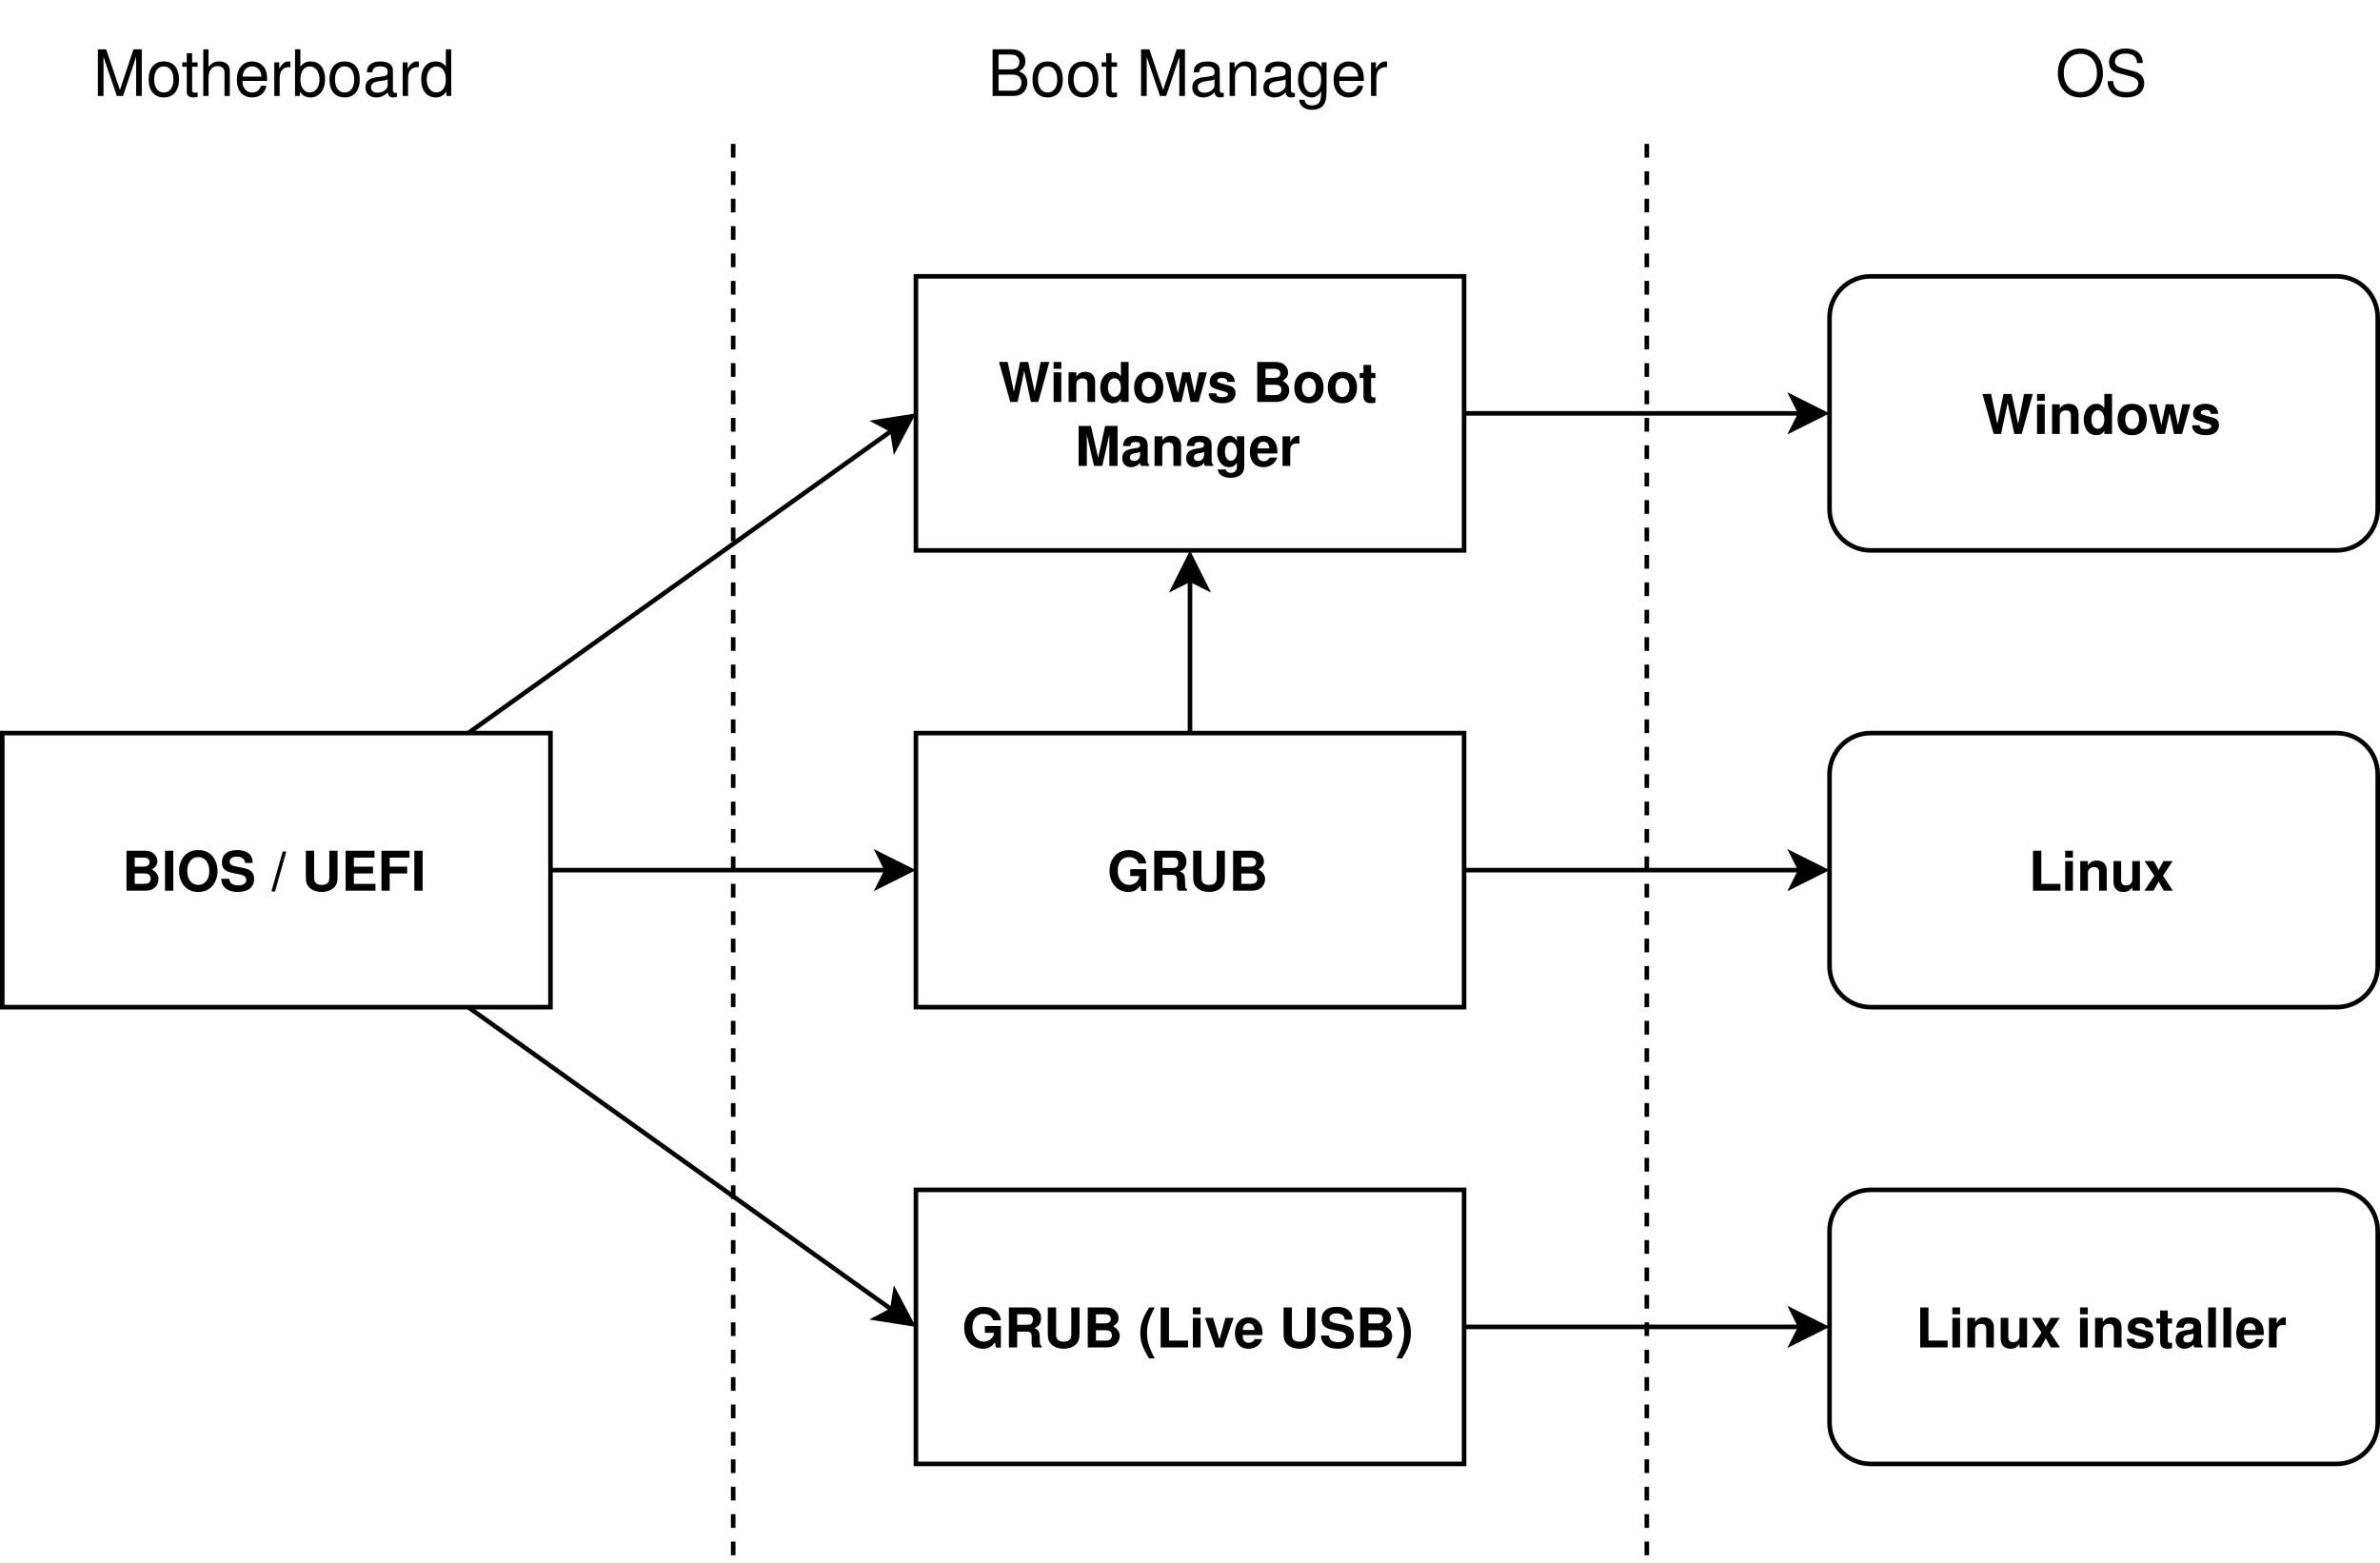
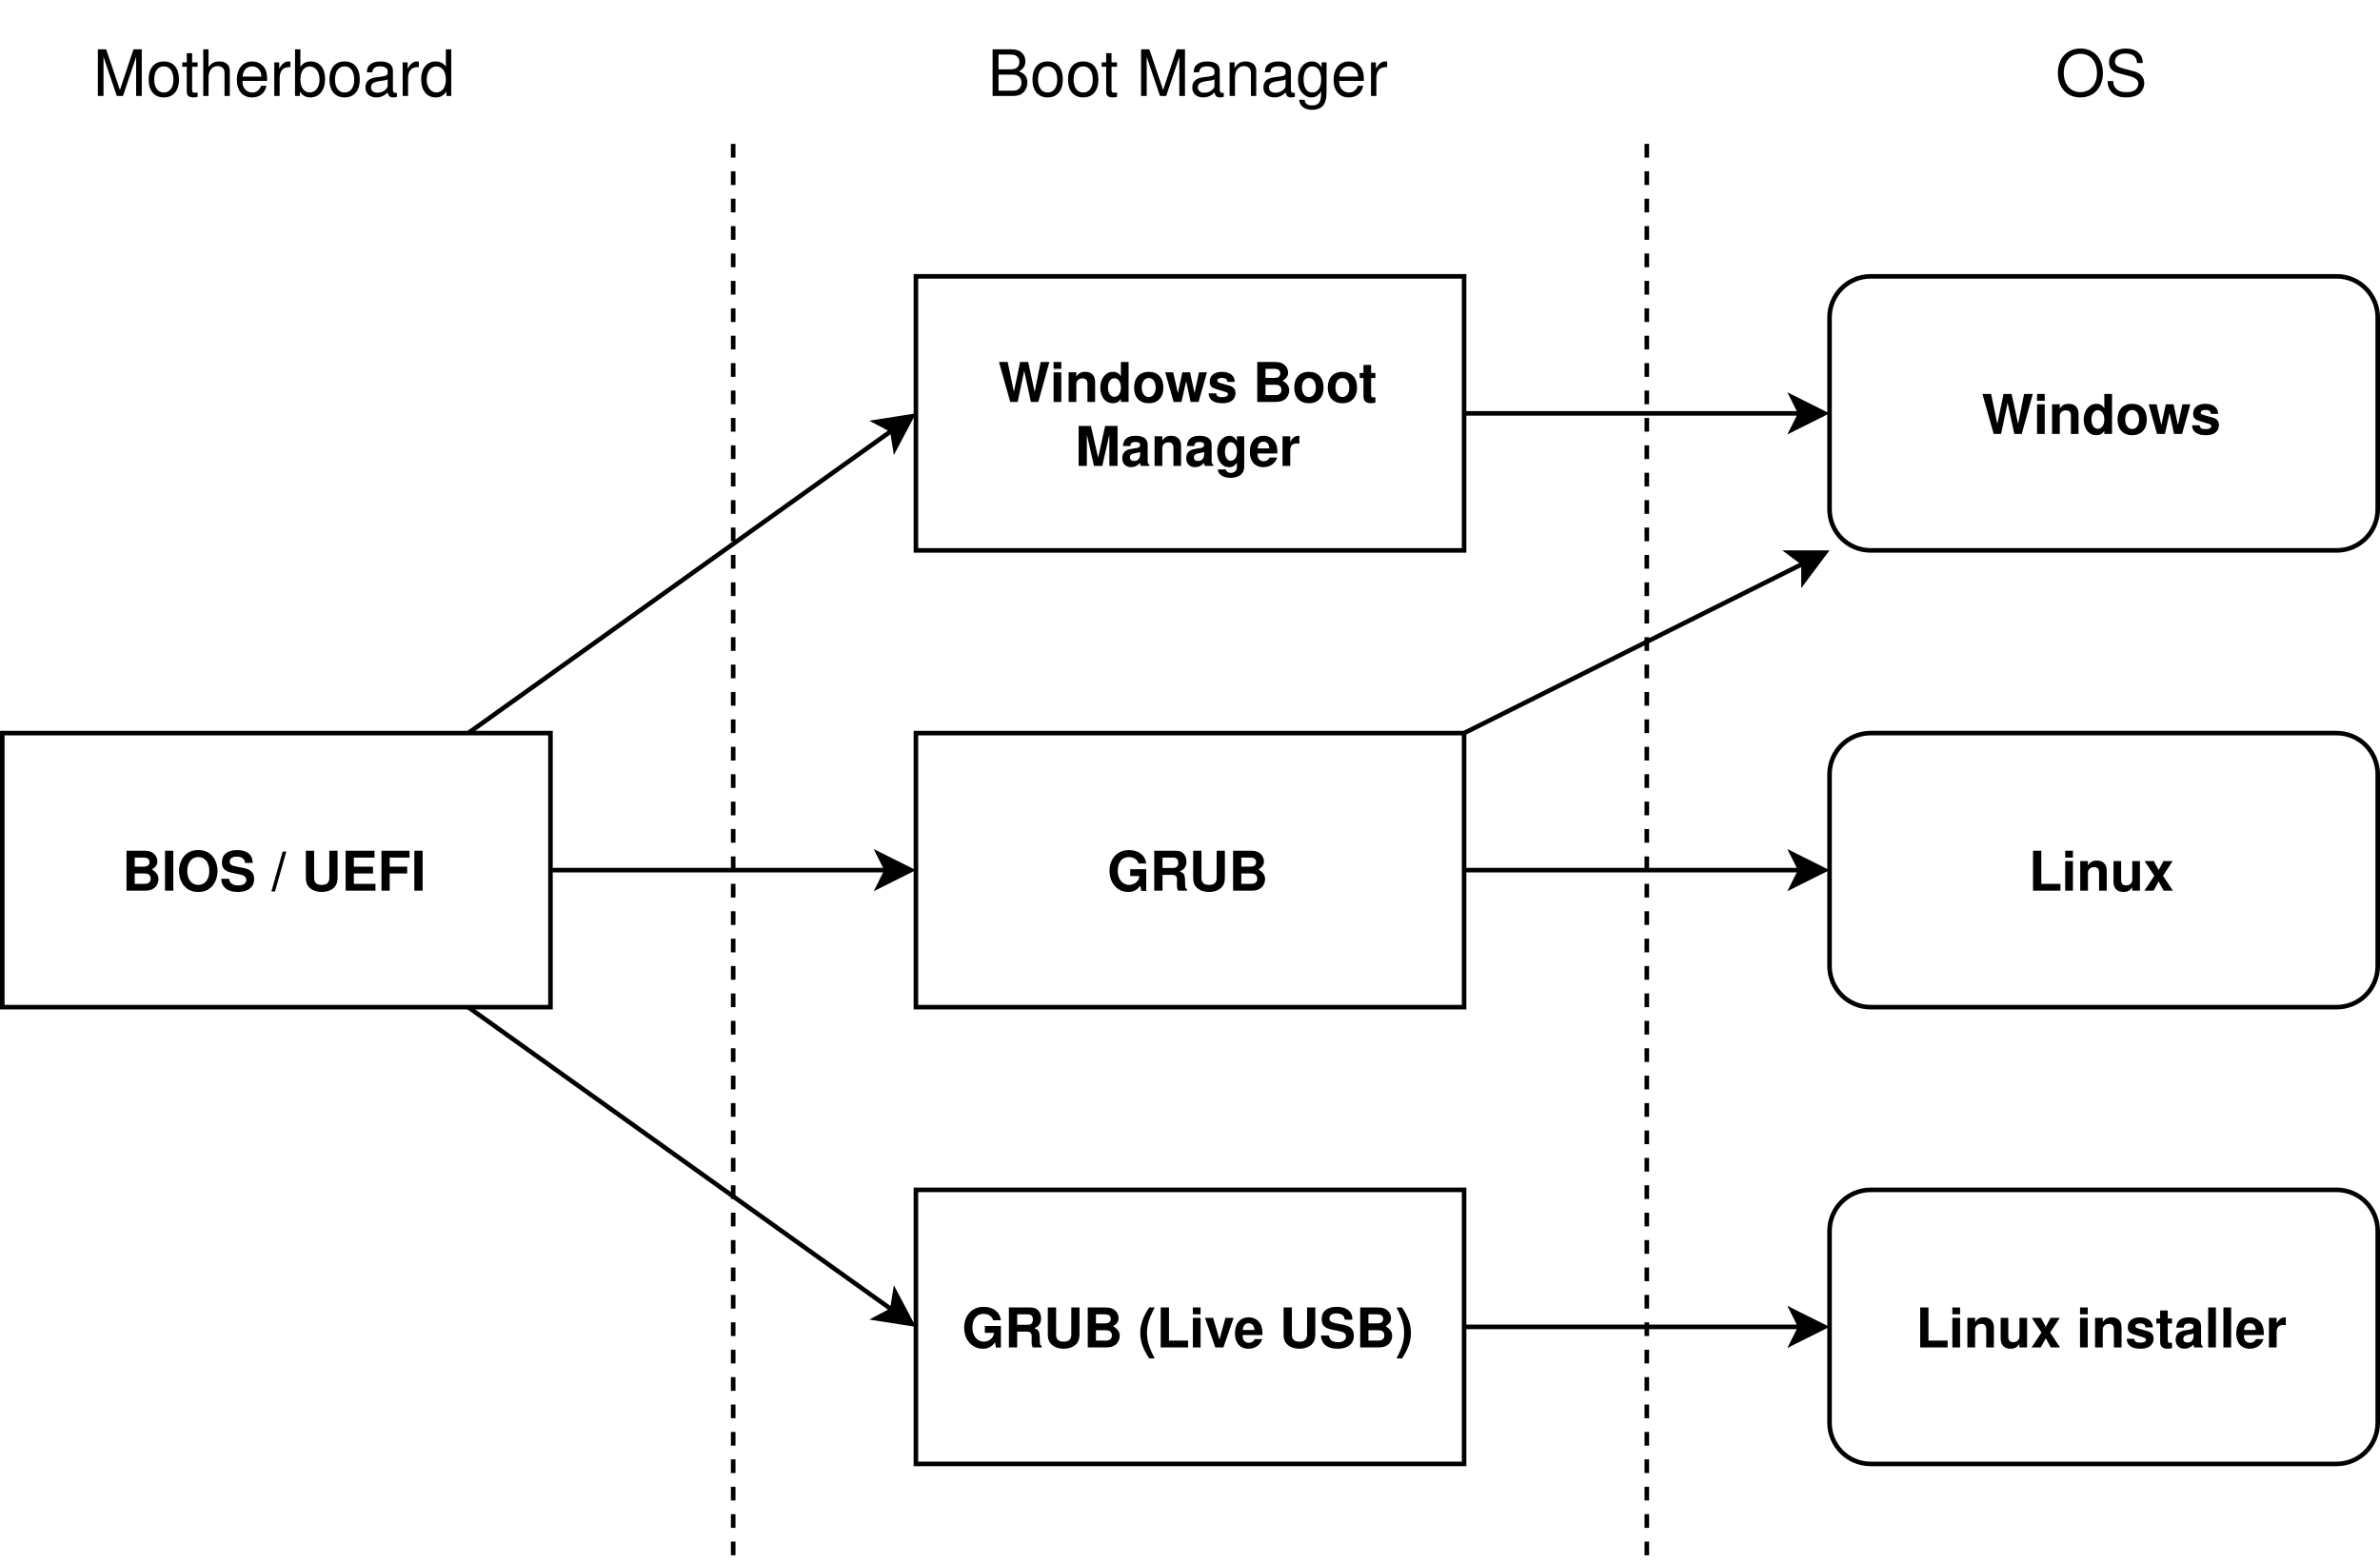
- <svg xmlns="http://www.w3.org/2000/svg" version="1.1" width="521px" height="342px" viewBox="-0.5 -0.5 521 342" content="&lt;mxfile host=&quot;Electron&quot; agent=&quot;Mozilla/5.0 (Windows NT 10.0; Win64; x64) AppleWebKit/537.36 (KHTML, like Gecko) draw.io/24.7.5 Chrome/126.0.648.183 Electron/31.3.0 Safari/537.36&quot; version=&quot;24.7.5&quot;&gt;&#10;  &lt;diagram name=&quot;Página-1&quot; id=&quot;7wdia9oV6W7RwlLe4aqQ&quot;&gt;&#10;    &lt;mxGraphModel dx=&quot;965&quot; dy=&quot;622&quot; grid=&quot;1&quot; gridSize=&quot;10&quot; guides=&quot;1&quot; tooltips=&quot;1&quot; connect=&quot;1&quot; arrows=&quot;1&quot; fold=&quot;1&quot; page=&quot;1&quot; pageScale=&quot;1&quot; pageWidth=&quot;827&quot; pageHeight=&quot;1169&quot; math=&quot;0&quot; shadow=&quot;0&quot;&gt;&#10;      &lt;root&gt;&#10;        &lt;mxCell id=&quot;0&quot; /&gt;&#10;        &lt;mxCell id=&quot;1&quot; parent=&quot;0&quot; /&gt;&#10;        &lt;mxCell id=&quot;_Fcl_o7jowYcDknnVoN5-12&quot; value=&quot;&quot; style=&quot;rounded=0;orthogonalLoop=1;jettySize=auto;entryX=0;entryY=0.5;entryDx=0;entryDy=0;&quot; parent=&quot;1&quot; source=&quot;_Fcl_o7jowYcDknnVoN5-1&quot; target=&quot;_Fcl_o7jowYcDknnVoN5-2&quot; edge=&quot;1&quot;&gt;&#10;          &lt;mxGeometry relative=&quot;1&quot; as=&quot;geometry&quot; /&gt;&#10;        &lt;/mxCell&gt;&#10;        &lt;mxCell id=&quot;_Fcl_o7jowYcDknnVoN5-13&quot; value=&quot;&quot; style=&quot;rounded=0;orthogonalLoop=1;jettySize=auto;entryX=0;entryY=0.5;entryDx=0;entryDy=0;&quot; parent=&quot;1&quot; source=&quot;_Fcl_o7jowYcDknnVoN5-1&quot; target=&quot;_Fcl_o7jowYcDknnVoN5-3&quot; edge=&quot;1&quot;&gt;&#10;          &lt;mxGeometry relative=&quot;1&quot; as=&quot;geometry&quot; /&gt;&#10;        &lt;/mxCell&gt;&#10;        &lt;mxCell id=&quot;qXo4CE7fjxqD-M9nctkL-3&quot; style=&quot;rounded=0;orthogonalLoop=1;jettySize=auto;html=1;entryX=0;entryY=0.5;entryDx=0;entryDy=0;&quot; parent=&quot;1&quot; source=&quot;_Fcl_o7jowYcDknnVoN5-1&quot; target=&quot;qXo4CE7fjxqD-M9nctkL-1&quot; edge=&quot;1&quot;&gt;&#10;          &lt;mxGeometry relative=&quot;1&quot; as=&quot;geometry&quot; /&gt;&#10;        &lt;/mxCell&gt;&#10;        &lt;mxCell id=&quot;_Fcl_o7jowYcDknnVoN5-1&quot; value=&quot;BIOS / UEFI&quot; style=&quot;rounded=0;fontStyle=1&quot; parent=&quot;1&quot; vertex=&quot;1&quot;&gt;&#10;          &lt;mxGeometry x=&quot;120&quot; y=&quot;270&quot; width=&quot;120&quot; height=&quot;60&quot; as=&quot;geometry&quot; /&gt;&#10;        &lt;/mxCell&gt;&#10;        &lt;mxCell id=&quot;_Fcl_o7jowYcDknnVoN5-9&quot; value=&quot;&quot; style=&quot;rounded=0;orthogonalLoop=1;jettySize=auto;entryX=0;entryY=0.5;entryDx=0;entryDy=0;&quot; parent=&quot;1&quot; source=&quot;_Fcl_o7jowYcDknnVoN5-2&quot; target=&quot;_Fcl_o7jowYcDknnVoN5-5&quot; edge=&quot;1&quot;&gt;&#10;          &lt;mxGeometry relative=&quot;1&quot; as=&quot;geometry&quot; /&gt;&#10;        &lt;/mxCell&gt;&#10;        &lt;mxCell id=&quot;_Fcl_o7jowYcDknnVoN5-2&quot; value=&quot;Windows Boot&amp;#xa;Manager&quot; style=&quot;rounded=0;fontStyle=1&quot; parent=&quot;1&quot; vertex=&quot;1&quot;&gt;&#10;          &lt;mxGeometry x=&quot;320&quot; y=&quot;170&quot; width=&quot;120&quot; height=&quot;60&quot; as=&quot;geometry&quot; /&gt;&#10;        &lt;/mxCell&gt;&#10;        &lt;mxCell id=&quot;_Fcl_o7jowYcDknnVoN5-10&quot; value=&quot;&quot; style=&quot;rounded=0;orthogonalLoop=1;jettySize=auto;&quot; parent=&quot;1&quot; source=&quot;_Fcl_o7jowYcDknnVoN5-3&quot; target=&quot;_Fcl_o7jowYcDknnVoN5-2&quot; edge=&quot;1&quot;&gt;&#10;          &lt;mxGeometry relative=&quot;1&quot; as=&quot;geometry&quot; /&gt;&#10;        &lt;/mxCell&gt;&#10;        &lt;mxCell id=&quot;_Fcl_o7jowYcDknnVoN5-11&quot; value=&quot;&quot; style=&quot;rounded=0;orthogonalLoop=1;jettySize=auto;exitX=1;exitY=0.5;exitDx=0;exitDy=0;entryX=0;entryY=0.5;entryDx=0;entryDy=0;&quot; parent=&quot;1&quot; source=&quot;_Fcl_o7jowYcDknnVoN5-3&quot; target=&quot;_Fcl_o7jowYcDknnVoN5-6&quot; edge=&quot;1&quot;&gt;&#10;          &lt;mxGeometry relative=&quot;1&quot; as=&quot;geometry&quot; /&gt;&#10;        &lt;/mxCell&gt;&#10;        &lt;mxCell id=&quot;_Fcl_o7jowYcDknnVoN5-3&quot; value=&quot;GRUB&quot; style=&quot;rounded=0;fontStyle=1&quot; parent=&quot;1&quot; vertex=&quot;1&quot;&gt;&#10;          &lt;mxGeometry x=&quot;320&quot; y=&quot;270&quot; width=&quot;120&quot; height=&quot;60&quot; as=&quot;geometry&quot; /&gt;&#10;        &lt;/mxCell&gt;&#10;        &lt;mxCell id=&quot;_Fcl_o7jowYcDknnVoN5-5&quot; value=&quot;Windows&quot; style=&quot;rounded=1;fontStyle=1&quot; parent=&quot;1&quot; vertex=&quot;1&quot;&gt;&#10;          &lt;mxGeometry x=&quot;520&quot; y=&quot;170&quot; width=&quot;120&quot; height=&quot;60&quot; as=&quot;geometry&quot; /&gt;&#10;        &lt;/mxCell&gt;&#10;        &lt;mxCell id=&quot;_Fcl_o7jowYcDknnVoN5-6&quot; value=&quot;Linux&quot; style=&quot;rounded=1;fontStyle=1&quot; parent=&quot;1&quot; vertex=&quot;1&quot;&gt;&#10;          &lt;mxGeometry x=&quot;520&quot; y=&quot;270&quot; width=&quot;120&quot; height=&quot;60&quot; as=&quot;geometry&quot; /&gt;&#10;        &lt;/mxCell&gt;&#10;        &lt;mxCell id=&quot;_Fcl_o7jowYcDknnVoN5-7&quot; value=&quot;&quot; style=&quot;endArrow=none;rounded=0;dashed=1;&quot; parent=&quot;1&quot; edge=&quot;1&quot;&gt;&#10;          &lt;mxGeometry width=&quot;50&quot; height=&quot;50&quot; relative=&quot;1&quot; as=&quot;geometry&quot;&gt;&#10;            &lt;mxPoint x=&quot;280&quot; y=&quot;450&quot; as=&quot;sourcePoint&quot; /&gt;&#10;            &lt;mxPoint x=&quot;280&quot; y=&quot;140&quot; as=&quot;targetPoint&quot; /&gt;&#10;          &lt;/mxGeometry&gt;&#10;        &lt;/mxCell&gt;&#10;        &lt;mxCell id=&quot;_Fcl_o7jowYcDknnVoN5-8&quot; value=&quot;&quot; style=&quot;endArrow=none;rounded=0;dashed=1;&quot; parent=&quot;1&quot; edge=&quot;1&quot;&gt;&#10;          &lt;mxGeometry width=&quot;50&quot; height=&quot;50&quot; relative=&quot;1&quot; as=&quot;geometry&quot;&gt;&#10;            &lt;mxPoint x=&quot;480&quot; y=&quot;450&quot; as=&quot;sourcePoint&quot; /&gt;&#10;            &lt;mxPoint x=&quot;480&quot; y=&quot;140&quot; as=&quot;targetPoint&quot; /&gt;&#10;          &lt;/mxGeometry&gt;&#10;        &lt;/mxCell&gt;&#10;        &lt;mxCell id=&quot;_Fcl_o7jowYcDknnVoN5-14&quot; value=&quot;Motherboard&quot; style=&quot;text;align=center;verticalAlign=middle;rounded=0;fontStyle=4;fontSize=14;&quot; parent=&quot;1&quot; vertex=&quot;1&quot;&gt;&#10;          &lt;mxGeometry x=&quot;135&quot; y=&quot;110&quot; width=&quot;90&quot; height=&quot;30&quot; as=&quot;geometry&quot; /&gt;&#10;        &lt;/mxCell&gt;&#10;        &lt;mxCell id=&quot;_Fcl_o7jowYcDknnVoN5-15&quot; value=&quot;Boot Manager&quot; style=&quot;text;align=center;verticalAlign=middle;rounded=0;fontStyle=4;fontSize=14;&quot; parent=&quot;1&quot; vertex=&quot;1&quot;&gt;&#10;          &lt;mxGeometry x=&quot;335&quot; y=&quot;110&quot; width=&quot;90&quot; height=&quot;30&quot; as=&quot;geometry&quot; /&gt;&#10;        &lt;/mxCell&gt;&#10;        &lt;mxCell id=&quot;_Fcl_o7jowYcDknnVoN5-16&quot; value=&quot;OS&quot; style=&quot;text;align=center;verticalAlign=middle;rounded=0;fontStyle=4;fontSize=14;&quot; parent=&quot;1&quot; vertex=&quot;1&quot;&gt;&#10;          &lt;mxGeometry x=&quot;535&quot; y=&quot;110&quot; width=&quot;90&quot; height=&quot;30&quot; as=&quot;geometry&quot; /&gt;&#10;        &lt;/mxCell&gt;&#10;        &lt;mxCell id=&quot;qXo4CE7fjxqD-M9nctkL-4&quot; value=&quot;&quot; style=&quot;edgeStyle=orthogonalEdgeStyle;rounded=0;orthogonalLoop=1;jettySize=auto;html=1;&quot; parent=&quot;1&quot; source=&quot;qXo4CE7fjxqD-M9nctkL-1&quot; target=&quot;qXo4CE7fjxqD-M9nctkL-2&quot; edge=&quot;1&quot;&gt;&#10;          &lt;mxGeometry relative=&quot;1&quot; as=&quot;geometry&quot; /&gt;&#10;        &lt;/mxCell&gt;&#10;        &lt;mxCell id=&quot;qXo4CE7fjxqD-M9nctkL-1&quot; value=&quot;GRUB (Live USB)&quot; style=&quot;rounded=0;fontStyle=1&quot; parent=&quot;1&quot; vertex=&quot;1&quot;&gt;&#10;          &lt;mxGeometry x=&quot;320&quot; y=&quot;370&quot; width=&quot;120&quot; height=&quot;60&quot; as=&quot;geometry&quot; /&gt;&#10;        &lt;/mxCell&gt;&#10;        &lt;mxCell id=&quot;qXo4CE7fjxqD-M9nctkL-2&quot; value=&quot;Linux installer&quot; style=&quot;rounded=1;fontStyle=1&quot; parent=&quot;1&quot; vertex=&quot;1&quot;&gt;&#10;          &lt;mxGeometry x=&quot;520&quot; y=&quot;370&quot; width=&quot;120&quot; height=&quot;60&quot; as=&quot;geometry&quot; /&gt;&#10;        &lt;/mxCell&gt;&#10;      &lt;/root&gt;&#10;    &lt;/mxGraphModel&gt;&#10;  &lt;/diagram&gt;&#10;&lt;/mxfile&gt;&#10;">
+ <svg xmlns="http://www.w3.org/2000/svg" version="1.1" width="521px" height="342px" viewBox="-0.5 -0.5 521 342" content="&lt;mxfile host=&quot;Electron&quot; agent=&quot;Mozilla/5.0 (Windows NT 10.0; Win64; x64) AppleWebKit/537.36 (KHTML, like Gecko) draw.io/24.7.5 Chrome/126.0.648.183 Electron/31.3.0 Safari/537.36&quot; version=&quot;24.7.5&quot;&gt;&#10;  &lt;diagram name=&quot;Página-1&quot; id=&quot;7wdia9oV6W7RwlLe4aqQ&quot;&gt;&#10;    &lt;mxGraphModel dx=&quot;965&quot; dy=&quot;622&quot; grid=&quot;1&quot; gridSize=&quot;10&quot; guides=&quot;1&quot; tooltips=&quot;1&quot; connect=&quot;1&quot; arrows=&quot;1&quot; fold=&quot;1&quot; page=&quot;1&quot; pageScale=&quot;1&quot; pageWidth=&quot;827&quot; pageHeight=&quot;1169&quot; math=&quot;0&quot; shadow=&quot;0&quot;&gt;&#10;      &lt;root&gt;&#10;        &lt;mxCell id=&quot;0&quot; /&gt;&#10;        &lt;mxCell id=&quot;1&quot; parent=&quot;0&quot; /&gt;&#10;        &lt;mxCell id=&quot;_Fcl_o7jowYcDknnVoN5-12&quot; value=&quot;&quot; style=&quot;rounded=0;orthogonalLoop=1;jettySize=auto;entryX=0;entryY=0.5;entryDx=0;entryDy=0;&quot; parent=&quot;1&quot; source=&quot;_Fcl_o7jowYcDknnVoN5-1&quot; target=&quot;_Fcl_o7jowYcDknnVoN5-2&quot; edge=&quot;1&quot;&gt;&#10;          &lt;mxGeometry relative=&quot;1&quot; as=&quot;geometry&quot; /&gt;&#10;        &lt;/mxCell&gt;&#10;        &lt;mxCell id=&quot;_Fcl_o7jowYcDknnVoN5-13&quot; value=&quot;&quot; style=&quot;rounded=0;orthogonalLoop=1;jettySize=auto;entryX=0;entryY=0.5;entryDx=0;entryDy=0;&quot; parent=&quot;1&quot; source=&quot;_Fcl_o7jowYcDknnVoN5-1&quot; target=&quot;_Fcl_o7jowYcDknnVoN5-3&quot; edge=&quot;1&quot;&gt;&#10;          &lt;mxGeometry relative=&quot;1&quot; as=&quot;geometry&quot; /&gt;&#10;        &lt;/mxCell&gt;&#10;        &lt;mxCell id=&quot;qXo4CE7fjxqD-M9nctkL-3&quot; style=&quot;rounded=0;orthogonalLoop=1;jettySize=auto;html=1;entryX=0;entryY=0.5;entryDx=0;entryDy=0;&quot; parent=&quot;1&quot; source=&quot;_Fcl_o7jowYcDknnVoN5-1&quot; target=&quot;qXo4CE7fjxqD-M9nctkL-1&quot; edge=&quot;1&quot;&gt;&#10;          &lt;mxGeometry relative=&quot;1&quot; as=&quot;geometry&quot; /&gt;&#10;        &lt;/mxCell&gt;&#10;        &lt;mxCell id=&quot;_Fcl_o7jowYcDknnVoN5-1&quot; value=&quot;BIOS / UEFI&quot; style=&quot;rounded=0;fontStyle=1&quot; parent=&quot;1&quot; vertex=&quot;1&quot;&gt;&#10;          &lt;mxGeometry x=&quot;120&quot; y=&quot;270&quot; width=&quot;120&quot; height=&quot;60&quot; as=&quot;geometry&quot; /&gt;&#10;        &lt;/mxCell&gt;&#10;        &lt;mxCell id=&quot;_Fcl_o7jowYcDknnVoN5-9&quot; value=&quot;&quot; style=&quot;rounded=0;orthogonalLoop=1;jettySize=auto;entryX=0;entryY=0.5;entryDx=0;entryDy=0;&quot; parent=&quot;1&quot; source=&quot;_Fcl_o7jowYcDknnVoN5-2&quot; target=&quot;_Fcl_o7jowYcDknnVoN5-5&quot; edge=&quot;1&quot;&gt;&#10;          &lt;mxGeometry relative=&quot;1&quot; as=&quot;geometry&quot; /&gt;&#10;        &lt;/mxCell&gt;&#10;        &lt;mxCell id=&quot;_Fcl_o7jowYcDknnVoN5-2&quot; value=&quot;Windows Boot&amp;#xa;Manager&quot; style=&quot;rounded=0;fontStyle=1&quot; parent=&quot;1&quot; vertex=&quot;1&quot;&gt;&#10;          &lt;mxGeometry x=&quot;320&quot; y=&quot;170&quot; width=&quot;120&quot; height=&quot;60&quot; as=&quot;geometry&quot; /&gt;&#10;        &lt;/mxCell&gt;&#10;        &lt;mxCell id=&quot;_Fcl_o7jowYcDknnVoN5-10&quot; value=&quot;&quot; style=&quot;rounded=0;orthogonalLoop=1;jettySize=auto;&quot; parent=&quot;1&quot; source=&quot;_Fcl_o7jowYcDknnVoN5-3&quot; target=&quot;_Fcl_o7jowYcDknnVoN5-5&quot; edge=&quot;1&quot;&gt;&#10;          &lt;mxGeometry relative=&quot;1&quot; as=&quot;geometry&quot; /&gt;&#10;        &lt;/mxCell&gt;&#10;        &lt;mxCell id=&quot;_Fcl_o7jowYcDknnVoN5-11&quot; value=&quot;&quot; style=&quot;rounded=0;orthogonalLoop=1;jettySize=auto;exitX=1;exitY=0.5;exitDx=0;exitDy=0;entryX=0;entryY=0.5;entryDx=0;entryDy=0;&quot; parent=&quot;1&quot; source=&quot;_Fcl_o7jowYcDknnVoN5-3&quot; target=&quot;_Fcl_o7jowYcDknnVoN5-6&quot; edge=&quot;1&quot;&gt;&#10;          &lt;mxGeometry relative=&quot;1&quot; as=&quot;geometry&quot; /&gt;&#10;        &lt;/mxCell&gt;&#10;        &lt;mxCell id=&quot;_Fcl_o7jowYcDknnVoN5-3&quot; value=&quot;GRUB&quot; style=&quot;rounded=0;fontStyle=1&quot; parent=&quot;1&quot; vertex=&quot;1&quot;&gt;&#10;          &lt;mxGeometry x=&quot;320&quot; y=&quot;270&quot; width=&quot;120&quot; height=&quot;60&quot; as=&quot;geometry&quot; /&gt;&#10;        &lt;/mxCell&gt;&#10;        &lt;mxCell id=&quot;_Fcl_o7jowYcDknnVoN5-5&quot; value=&quot;Windows&quot; style=&quot;rounded=1;fontStyle=1&quot; parent=&quot;1&quot; vertex=&quot;1&quot;&gt;&#10;          &lt;mxGeometry x=&quot;520&quot; y=&quot;170&quot; width=&quot;120&quot; height=&quot;60&quot; as=&quot;geometry&quot; /&gt;&#10;        &lt;/mxCell&gt;&#10;        &lt;mxCell id=&quot;_Fcl_o7jowYcDknnVoN5-6&quot; value=&quot;Linux&quot; style=&quot;rounded=1;fontStyle=1&quot; parent=&quot;1&quot; vertex=&quot;1&quot;&gt;&#10;          &lt;mxGeometry x=&quot;520&quot; y=&quot;270&quot; width=&quot;120&quot; height=&quot;60&quot; as=&quot;geometry&quot; /&gt;&#10;        &lt;/mxCell&gt;&#10;        &lt;mxCell id=&quot;_Fcl_o7jowYcDknnVoN5-7&quot; value=&quot;&quot; style=&quot;endArrow=none;rounded=0;dashed=1;&quot; parent=&quot;1&quot; edge=&quot;1&quot;&gt;&#10;          &lt;mxGeometry width=&quot;50&quot; height=&quot;50&quot; relative=&quot;1&quot; as=&quot;geometry&quot;&gt;&#10;            &lt;mxPoint x=&quot;280&quot; y=&quot;450&quot; as=&quot;sourcePoint&quot; /&gt;&#10;            &lt;mxPoint x=&quot;280&quot; y=&quot;140&quot; as=&quot;targetPoint&quot; /&gt;&#10;          &lt;/mxGeometry&gt;&#10;        &lt;/mxCell&gt;&#10;        &lt;mxCell id=&quot;_Fcl_o7jowYcDknnVoN5-8&quot; value=&quot;&quot; style=&quot;endArrow=none;rounded=0;dashed=1;&quot; parent=&quot;1&quot; edge=&quot;1&quot;&gt;&#10;          &lt;mxGeometry width=&quot;50&quot; height=&quot;50&quot; relative=&quot;1&quot; as=&quot;geometry&quot;&gt;&#10;            &lt;mxPoint x=&quot;480&quot; y=&quot;450&quot; as=&quot;sourcePoint&quot; /&gt;&#10;            &lt;mxPoint x=&quot;480&quot; y=&quot;140&quot; as=&quot;targetPoint&quot; /&gt;&#10;          &lt;/mxGeometry&gt;&#10;        &lt;/mxCell&gt;&#10;        &lt;mxCell id=&quot;_Fcl_o7jowYcDknnVoN5-14&quot; value=&quot;Motherboard&quot; style=&quot;text;align=center;verticalAlign=middle;rounded=0;fontStyle=4;fontSize=14;&quot; parent=&quot;1&quot; vertex=&quot;1&quot;&gt;&#10;          &lt;mxGeometry x=&quot;135&quot; y=&quot;110&quot; width=&quot;90&quot; height=&quot;30&quot; as=&quot;geometry&quot; /&gt;&#10;        &lt;/mxCell&gt;&#10;        &lt;mxCell id=&quot;_Fcl_o7jowYcDknnVoN5-15&quot; value=&quot;Boot Manager&quot; style=&quot;text;align=center;verticalAlign=middle;rounded=0;fontStyle=4;fontSize=14;&quot; parent=&quot;1&quot; vertex=&quot;1&quot;&gt;&#10;          &lt;mxGeometry x=&quot;335&quot; y=&quot;110&quot; width=&quot;90&quot; height=&quot;30&quot; as=&quot;geometry&quot; /&gt;&#10;        &lt;/mxCell&gt;&#10;        &lt;mxCell id=&quot;_Fcl_o7jowYcDknnVoN5-16&quot; value=&quot;OS&quot; style=&quot;text;align=center;verticalAlign=middle;rounded=0;fontStyle=4;fontSize=14;&quot; parent=&quot;1&quot; vertex=&quot;1&quot;&gt;&#10;          &lt;mxGeometry x=&quot;535&quot; y=&quot;110&quot; width=&quot;90&quot; height=&quot;30&quot; as=&quot;geometry&quot; /&gt;&#10;        &lt;/mxCell&gt;&#10;        &lt;mxCell id=&quot;qXo4CE7fjxqD-M9nctkL-4&quot; value=&quot;&quot; style=&quot;edgeStyle=orthogonalEdgeStyle;rounded=0;orthogonalLoop=1;jettySize=auto;html=1;&quot; parent=&quot;1&quot; source=&quot;qXo4CE7fjxqD-M9nctkL-1&quot; target=&quot;qXo4CE7fjxqD-M9nctkL-2&quot; edge=&quot;1&quot;&gt;&#10;          &lt;mxGeometry relative=&quot;1&quot; as=&quot;geometry&quot; /&gt;&#10;        &lt;/mxCell&gt;&#10;        &lt;mxCell id=&quot;qXo4CE7fjxqD-M9nctkL-1&quot; value=&quot;GRUB (Live USB)&quot; style=&quot;rounded=0;fontStyle=1&quot; parent=&quot;1&quot; vertex=&quot;1&quot;&gt;&#10;          &lt;mxGeometry x=&quot;320&quot; y=&quot;370&quot; width=&quot;120&quot; height=&quot;60&quot; as=&quot;geometry&quot; /&gt;&#10;        &lt;/mxCell&gt;&#10;        &lt;mxCell id=&quot;qXo4CE7fjxqD-M9nctkL-2&quot; value=&quot;Linux installer&quot; style=&quot;rounded=1;fontStyle=1&quot; parent=&quot;1&quot; vertex=&quot;1&quot;&gt;&#10;          &lt;mxGeometry x=&quot;520&quot; y=&quot;370&quot; width=&quot;120&quot; height=&quot;60&quot; as=&quot;geometry&quot; /&gt;&#10;        &lt;/mxCell&gt;&#10;      &lt;/root&gt;&#10;    &lt;/mxGraphModel&gt;&#10;  &lt;/diagram&gt;&#10;&lt;/mxfile&gt;&#10;">
  <defs />
  <g>
    <g data-cell-id="0">
      <g data-cell-id="1">
        <g data-cell-id="_Fcl_o7jowYcDknnVoN5-12">
          <g>
            <path d="M 102 160 L 194.82 93.7" fill="none" stroke="rgb(0, 0, 0)" stroke-miterlimit="10" pointer-events="stroke" />
            <path d="M 199.09 90.65 L 195.43 97.57 L 194.82 93.7 L 191.36 91.87 Z" fill="rgb(0, 0, 0)" stroke="rgb(0, 0, 0)" stroke-miterlimit="10" pointer-events="all" />
          </g>
        </g>
        <g data-cell-id="_Fcl_o7jowYcDknnVoN5-13">
          <g>
            <path d="M 120 190 L 193.63 190" fill="none" stroke="rgb(0, 0, 0)" stroke-miterlimit="10" pointer-events="stroke" />
            <path d="M 198.88 190 L 191.88 193.5 L 193.63 190 L 191.88 186.5 Z" fill="rgb(0, 0, 0)" stroke="rgb(0, 0, 0)" stroke-miterlimit="10" pointer-events="all" />
          </g>
        </g>
        <g data-cell-id="qXo4CE7fjxqD-M9nctkL-3">
          <g>
            <path d="M 102 220 L 194.82 286.3" fill="none" stroke="rgb(0, 0, 0)" stroke-miterlimit="10" pointer-events="stroke" />
            <path d="M 199.09 289.35 L 191.36 288.13 L 194.82 286.3 L 195.43 282.43 Z" fill="rgb(0, 0, 0)" stroke="rgb(0, 0, 0)" stroke-miterlimit="10" pointer-events="all" />
          </g>
        </g>
        <g data-cell-id="_Fcl_o7jowYcDknnVoN5-1">
          <g>
            <rect x="0" y="160" width="120" height="60" fill="rgb(255, 255, 255)" stroke="rgb(0, 0, 0)" pointer-events="all" />
          </g>
          <g>
            <g fill="rgb(0, 0, 0)" font-family="&quot;Helvetica&quot;" font-weight="bold" text-anchor="middle" font-size="12px">
              <text x="59.5" y="194.5">BIOS / UEFI</text>
            </g>
          </g>
        </g>
        <g data-cell-id="_Fcl_o7jowYcDknnVoN5-9">
          <g>
            <path d="M 320 90 L 393.63 90" fill="none" stroke="rgb(0, 0, 0)" stroke-miterlimit="10" pointer-events="stroke" />
            <path d="M 398.88 90 L 391.88 93.5 L 393.63 90 L 391.88 86.5 Z" fill="rgb(0, 0, 0)" stroke="rgb(0, 0, 0)" stroke-miterlimit="10" pointer-events="all" />
          </g>
        </g>
        <g data-cell-id="_Fcl_o7jowYcDknnVoN5-2">
          <g>
            <rect x="200" y="60" width="120" height="60" fill="rgb(255, 255, 255)" stroke="rgb(0, 0, 0)" pointer-events="all" />
          </g>
          <g>
            <g fill="rgb(0, 0, 0)" font-family="&quot;Helvetica&quot;" font-weight="bold" text-anchor="middle" font-size="12px">
              <text x="259.5" y="87.5">Windows Boot</text>
              <text x="259.5" y="101.5">Manager</text>
            </g>
          </g>
        </g>
        <g data-cell-id="_Fcl_o7jowYcDknnVoN5-10">
          <g>
-             <path d="M 260 160 L 260 126.37" fill="none" stroke="rgb(0, 0, 0)" stroke-miterlimit="10" pointer-events="stroke" />
-             <path d="M 260 121.12 L 263.5 128.12 L 260 126.37 L 256.5 128.12 Z" fill="rgb(0, 0, 0)" stroke="rgb(0, 0, 0)" stroke-miterlimit="10" pointer-events="all" />
+             <path d="M 320 160 L 394.3 122.85" fill="none" stroke="rgb(0, 0, 0)" stroke-miterlimit="10" pointer-events="stroke" />
+             <path d="M 399 120.5 L 394.3 126.76 L 394.3 122.85 L 391.17 120.5 Z" fill="rgb(0, 0, 0)" stroke="rgb(0, 0, 0)" stroke-miterlimit="10" pointer-events="all" />
          </g>
        </g>
        <g data-cell-id="_Fcl_o7jowYcDknnVoN5-11">
          <g>
            <path d="M 320 190 L 393.63 190" fill="none" stroke="rgb(0, 0, 0)" stroke-miterlimit="10" pointer-events="stroke" />
            <path d="M 398.88 190 L 391.88 193.5 L 393.63 190 L 391.88 186.5 Z" fill="rgb(0, 0, 0)" stroke="rgb(0, 0, 0)" stroke-miterlimit="10" pointer-events="all" />
          </g>
        </g>
        <g data-cell-id="_Fcl_o7jowYcDknnVoN5-3">
          <g>
            <rect x="200" y="160" width="120" height="60" fill="rgb(255, 255, 255)" stroke="rgb(0, 0, 0)" pointer-events="all" />
          </g>
          <g>
            <g fill="rgb(0, 0, 0)" font-family="&quot;Helvetica&quot;" font-weight="bold" text-anchor="middle" font-size="12px">
              <text x="259.5" y="194.5">GRUB</text>
            </g>
          </g>
        </g>
        <g data-cell-id="_Fcl_o7jowYcDknnVoN5-5">
          <g>
            <rect x="400" y="60" width="120" height="60" rx="9" ry="9" fill="rgb(255, 255, 255)" stroke="rgb(0, 0, 0)" pointer-events="all" />
          </g>
          <g>
            <g fill="rgb(0, 0, 0)" font-family="&quot;Helvetica&quot;" font-weight="bold" text-anchor="middle" font-size="12px">
              <text x="459.5" y="94.5">Windows</text>
            </g>
          </g>
        </g>
        <g data-cell-id="_Fcl_o7jowYcDknnVoN5-6">
          <g>
            <rect x="400" y="160" width="120" height="60" rx="9" ry="9" fill="rgb(255, 255, 255)" stroke="rgb(0, 0, 0)" pointer-events="all" />
          </g>
          <g>
            <g fill="rgb(0, 0, 0)" font-family="&quot;Helvetica&quot;" font-weight="bold" text-anchor="middle" font-size="12px">
              <text x="459.5" y="194.5">Linux</text>
            </g>
          </g>
        </g>
        <g data-cell-id="_Fcl_o7jowYcDknnVoN5-7">
          <g>
            <path d="M 160 340 L 160 30" fill="none" stroke="rgb(0, 0, 0)" stroke-miterlimit="10" stroke-dasharray="3 3" pointer-events="stroke" />
          </g>
        </g>
        <g data-cell-id="_Fcl_o7jowYcDknnVoN5-8">
          <g>
            <path d="M 360 340 L 360 30" fill="none" stroke="rgb(0, 0, 0)" stroke-miterlimit="10" stroke-dasharray="3 3" pointer-events="stroke" />
          </g>
        </g>
        <g data-cell-id="_Fcl_o7jowYcDknnVoN5-14">
          <g>
            <rect x="15" y="0" width="90" height="30" fill="none" stroke="none" pointer-events="all" />
          </g>
          <g>
            <g fill="rgb(0, 0, 0)" font-family="&quot;Helvetica&quot;" text-decoration="underline" text-anchor="middle" font-size="14px">
              <text x="59.5" y="20.5">Motherboard</text>
            </g>
          </g>
        </g>
        <g data-cell-id="_Fcl_o7jowYcDknnVoN5-15">
          <g>
            <rect x="215" y="0" width="90" height="30" fill="none" stroke="none" pointer-events="all" />
          </g>
          <g>
            <g fill="rgb(0, 0, 0)" font-family="&quot;Helvetica&quot;" text-decoration="underline" text-anchor="middle" font-size="14px">
              <text x="259.5" y="20.5">Boot Manager</text>
            </g>
          </g>
        </g>
        <g data-cell-id="_Fcl_o7jowYcDknnVoN5-16">
          <g>
            <rect x="415" y="0" width="90" height="30" fill="none" stroke="none" pointer-events="all" />
          </g>
          <g>
            <g fill="rgb(0, 0, 0)" font-family="&quot;Helvetica&quot;" text-decoration="underline" text-anchor="middle" font-size="14px">
              <text x="459.5" y="20.5">OS</text>
            </g>
          </g>
        </g>
        <g data-cell-id="qXo4CE7fjxqD-M9nctkL-4">
          <g>
            <path d="M 320 290 L 393.63 290" fill="none" stroke="rgb(0, 0, 0)" stroke-miterlimit="10" pointer-events="stroke" />
            <path d="M 398.88 290 L 391.88 293.5 L 393.63 290 L 391.88 286.5 Z" fill="rgb(0, 0, 0)" stroke="rgb(0, 0, 0)" stroke-miterlimit="10" pointer-events="all" />
          </g>
        </g>
        <g data-cell-id="qXo4CE7fjxqD-M9nctkL-1">
          <g>
            <rect x="200" y="260" width="120" height="60" fill="rgb(255, 255, 255)" stroke="rgb(0, 0, 0)" pointer-events="all" />
          </g>
          <g>
            <g fill="rgb(0, 0, 0)" font-family="&quot;Helvetica&quot;" font-weight="bold" text-anchor="middle" font-size="12px">
              <text x="259.5" y="294.5">GRUB (Live USB)</text>
            </g>
          </g>
        </g>
        <g data-cell-id="qXo4CE7fjxqD-M9nctkL-2">
          <g>
            <rect x="400" y="260" width="120" height="60" rx="9" ry="9" fill="rgb(255, 255, 255)" stroke="rgb(0, 0, 0)" pointer-events="all" />
          </g>
          <g>
            <g fill="rgb(0, 0, 0)" font-family="&quot;Helvetica&quot;" font-weight="bold" text-anchor="middle" font-size="12px">
              <text x="459.5" y="294.5">Linux installer</text>
            </g>
          </g>
        </g>
      </g>
    </g>
  </g>
</svg>
